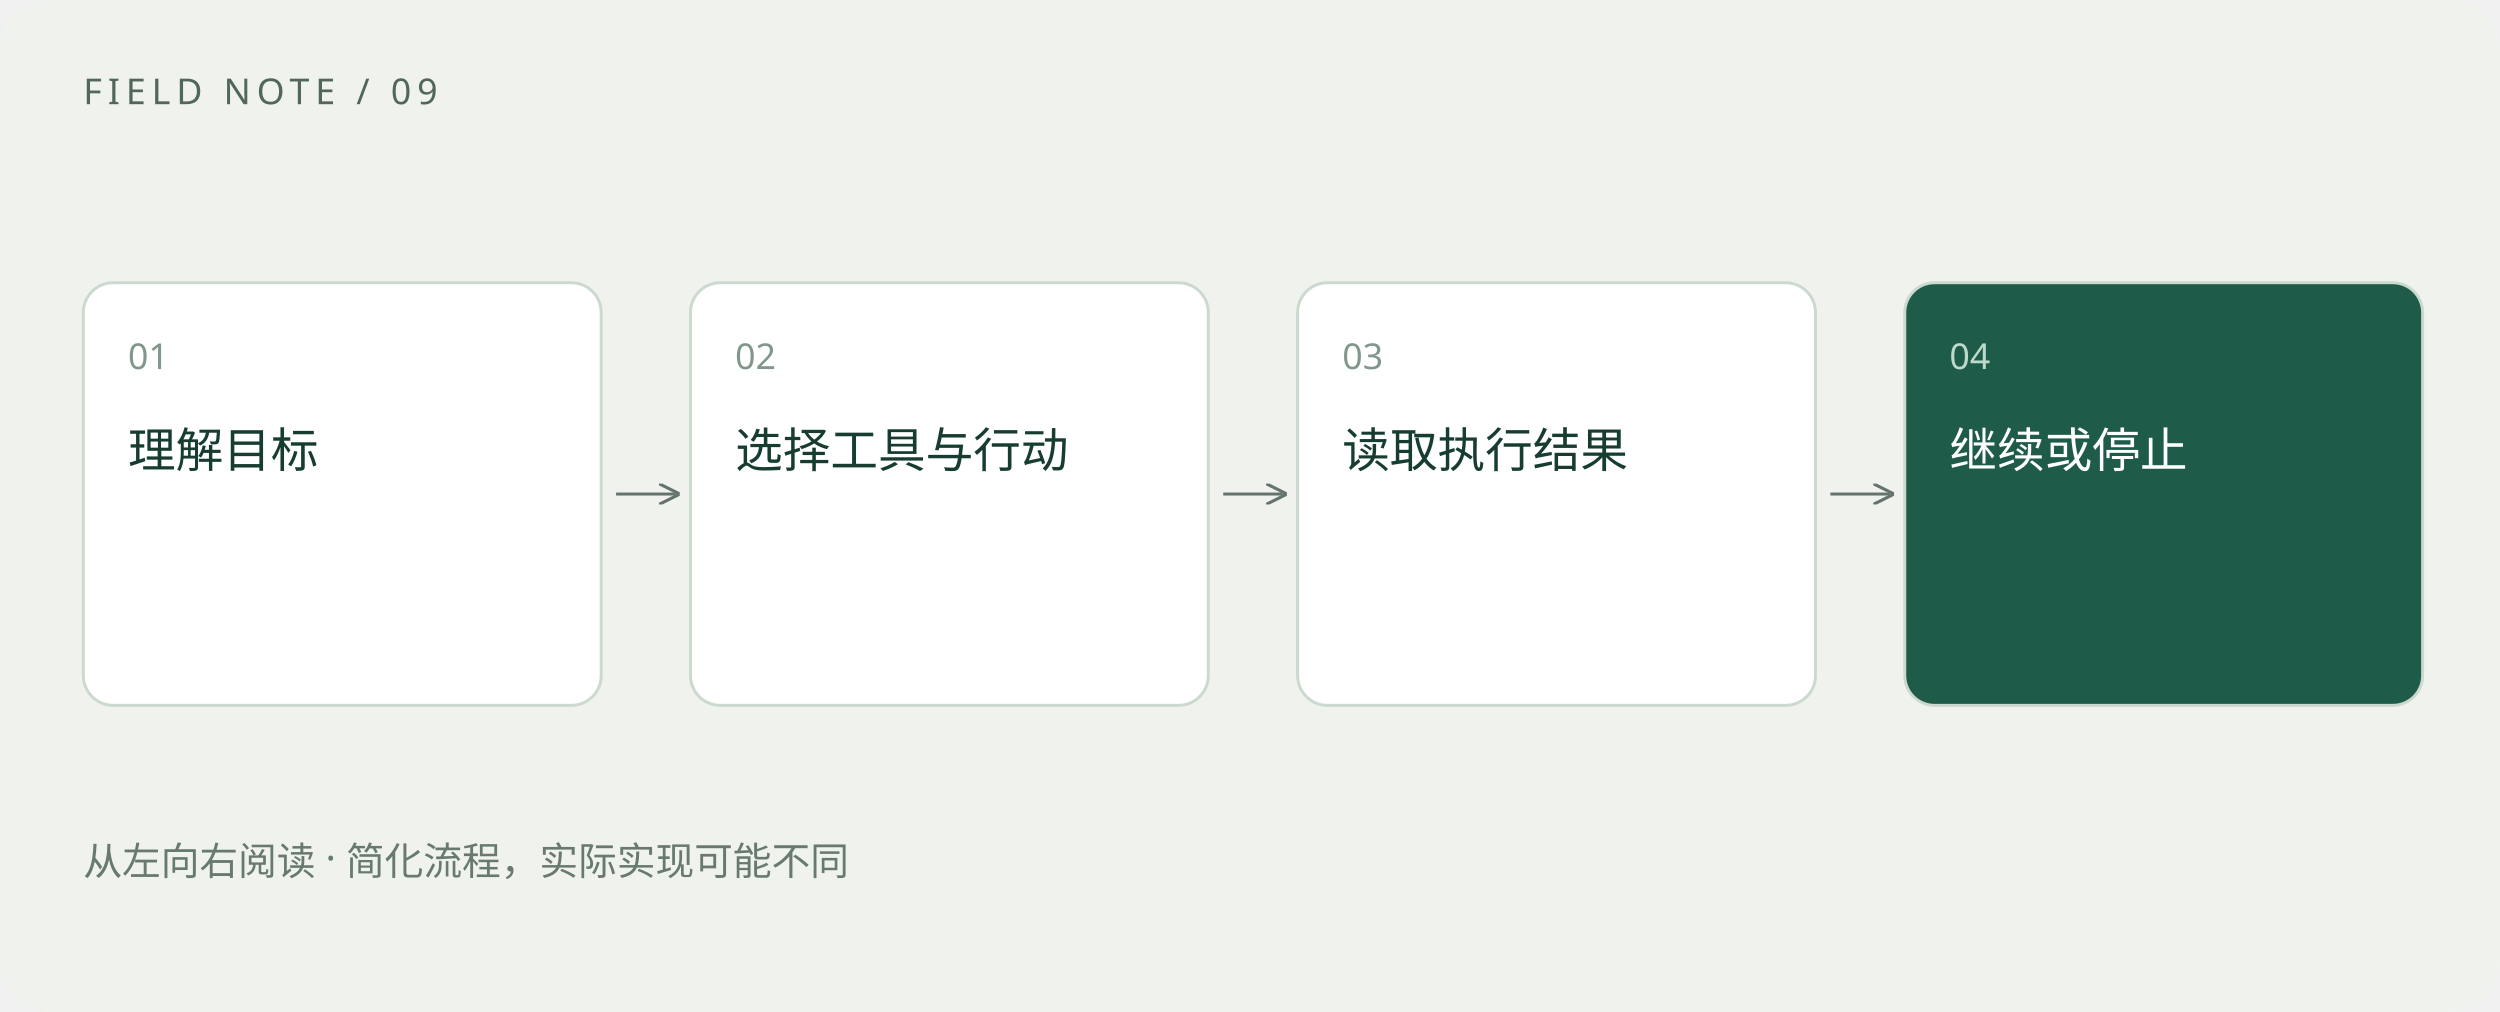
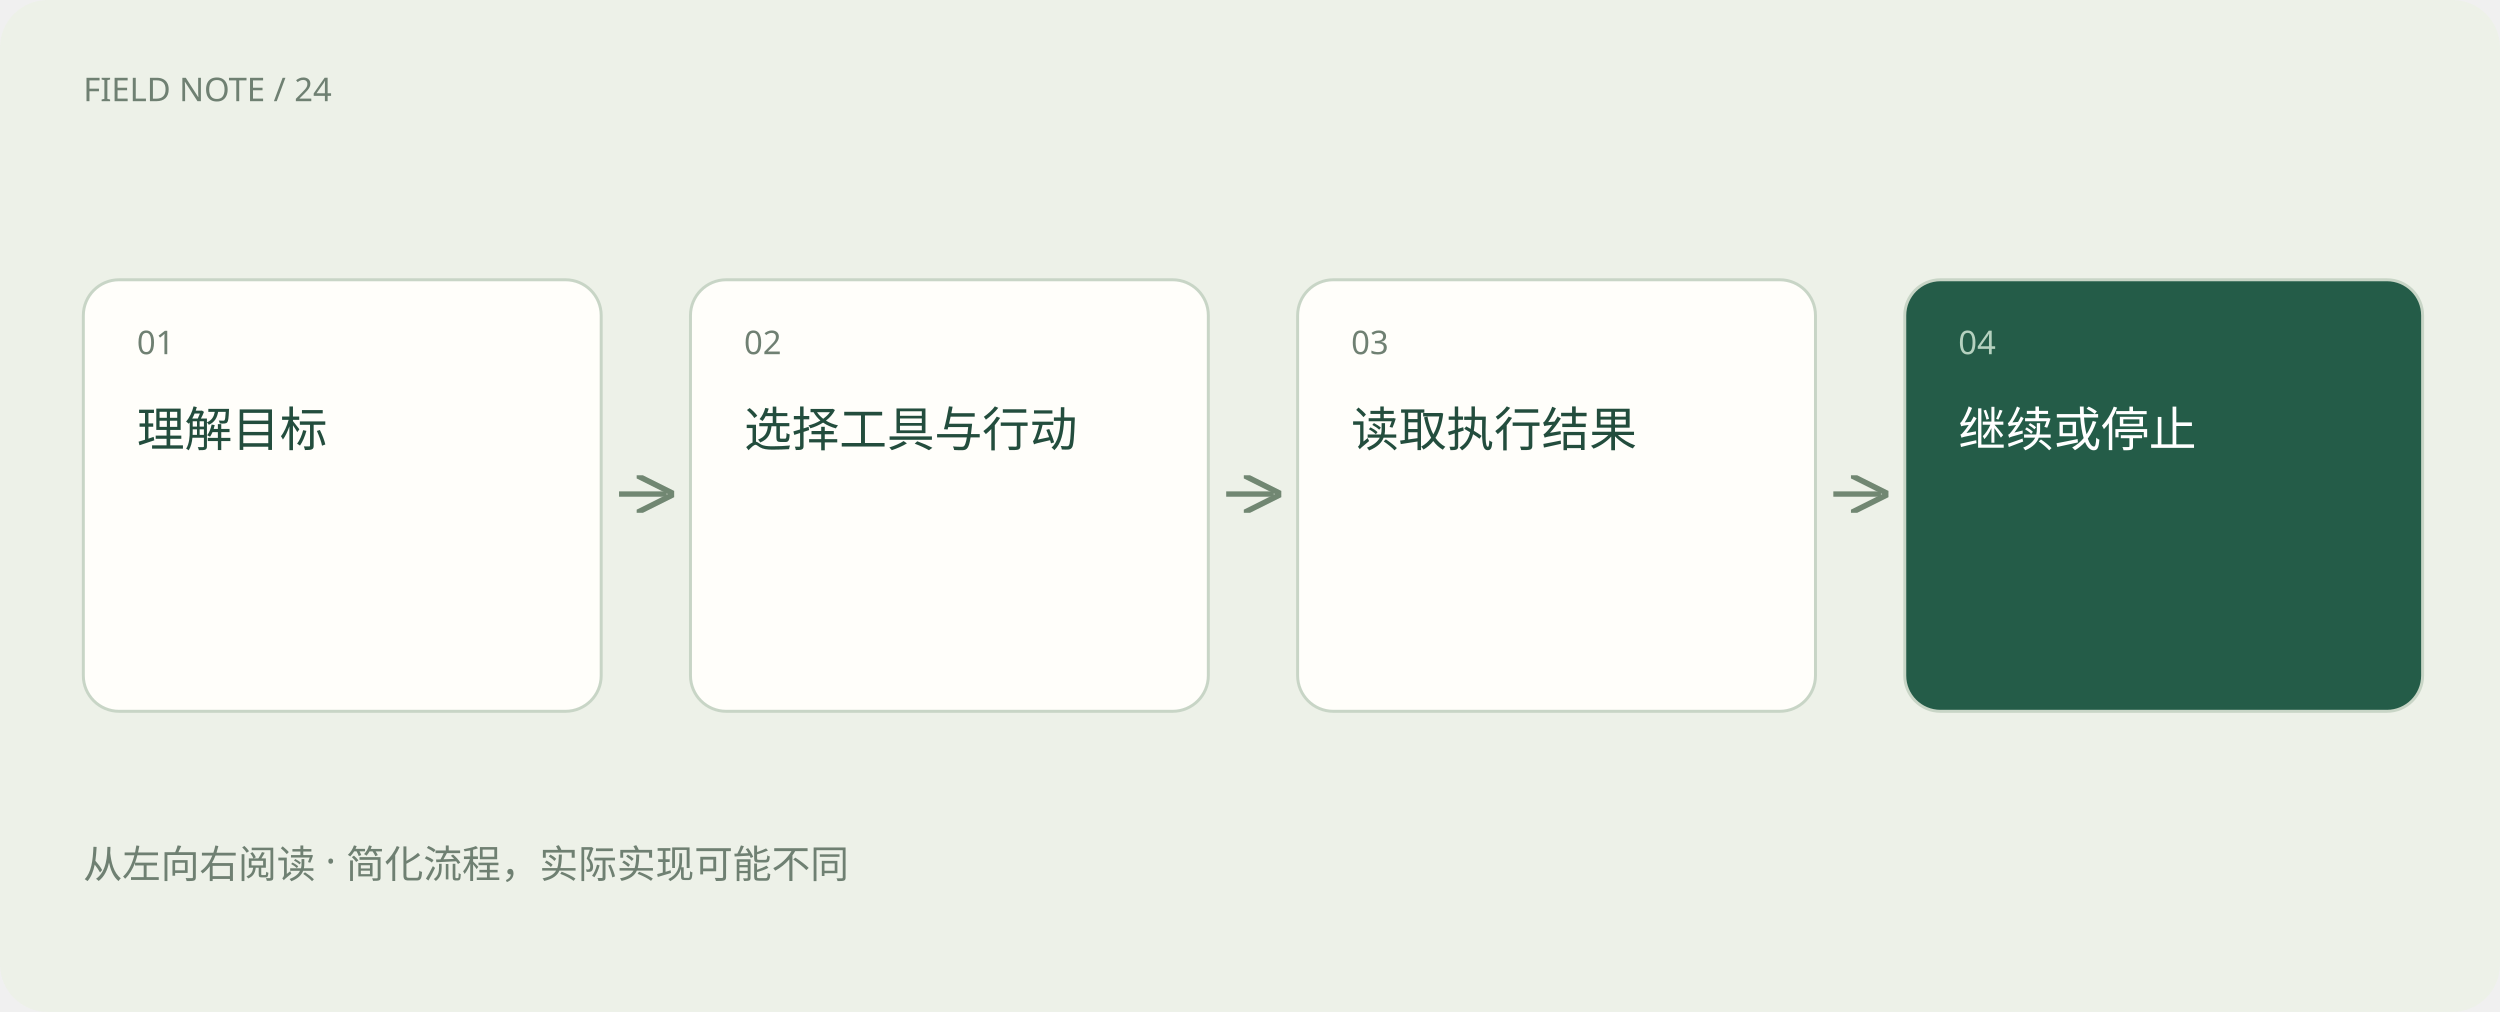
<svg xmlns="http://www.w3.org/2000/svg" viewBox="0 0 840 340" role="img" aria-labelledby="title desc">
  <defs>
    <marker id="arrow" viewBox="0 0 10 10" refX="8" refY="5" markerWidth="7" markerHeight="7" orient="auto">
-       <path d="M0 0L10 5L0 10" fill="none" stroke="#64746c" stroke-width="1.5" />
+       <path d="M0 0L10 5L0 10" fill="none" stroke="#718772" stroke-width="1.5" />
    </marker>
  </defs>
-   <rect width="840" height="340" rx="16" fill="#f0f3ed" />
+   <rect width="840" height="340" rx="16" fill="#edf1e8" />
  <g font-family="PingFang SC,Microsoft YaHei,sans-serif">
-     <text x="28" y="35" fill="#52675c" font-size="12" letter-spacing="2">FIELD NOTE / 09</text>
-     <rect x="28" y="95" width="174" height="142" rx="10" fill="#fff" stroke="#cbd9cf" />
-     <text x="43" y="124" fill="#81978b" font-size="12">01</text>
-     <text x="43" y="157" fill="#173d31" font-size="16">理解目标</text>
-     <path d="M207 166h20" stroke="#64746c" fill="none" marker-end="url(#arrow)" />
-     <rect x="232" y="95" width="174" height="142" rx="10" fill="#fff" stroke="#cbd9cf" />
-     <text x="247" y="124" fill="#81978b" font-size="12">02</text>
-     <text x="247" y="157" fill="#173d31" font-size="16">选择工具与行动</text>
-     <path d="M411 166h20" stroke="#64746c" fill="none" marker-end="url(#arrow)" />
-     <rect x="436" y="95" width="174" height="142" rx="10" fill="#fff" stroke="#cbd9cf" />
-     <text x="451" y="124" fill="#81978b" font-size="12">03</text>
-     <text x="451" y="157" fill="#173d31" font-size="16">读取执行结果</text>
-     <path d="M615 166h20" stroke="#64746c" fill="none" marker-end="url(#arrow)" />
-     <rect x="640" y="95" width="174" height="142" rx="10" fill="#1f5b49" stroke="#cbd9cf" />
-     <text x="655" y="124" fill="#bdd9cc" font-size="12">04</text>
-     <text x="655" y="157" fill="#fff" font-size="16">继续或停止</text>
-     <text x="28" y="294" fill="#687a6e" font-size="13">从左向右阅读 · 简化流程，实际实现可能不同</text>
+     <text x="28" y="34" text-anchor="start" fill="#6f8072" font-size="11">FIELD NOTE / 24</text>
+     <rect x="28" y="94" width="174" height="145" rx="12" fill="#fffefa" stroke="#c8d5c6" />
+     <text x="46" y="119" text-anchor="start" fill="#6f8072" font-size="11">01</text>
+     <text x="46" y="150" text-anchor="start" fill="#234d3d" font-size="16">理解目标</text>
+     <path d="M208 166 H224" fill="none" stroke="#718772" stroke-width="1.8" marker-end="url(#arrow)" />
+     <rect x="232" y="94" width="174" height="145" rx="12" fill="#fffefa" stroke="#c8d5c6" />
+     <text x="250" y="119" text-anchor="start" fill="#6f8072" font-size="11">02</text>
+     <text x="250" y="150" text-anchor="start" fill="#234d3d" font-size="16">选择工具与行动</text>
+     <path d="M412 166 H428" fill="none" stroke="#718772" stroke-width="1.8" marker-end="url(#arrow)" />
+     <rect x="436" y="94" width="174" height="145" rx="12" fill="#fffefa" stroke="#c8d5c6" />
+     <text x="454" y="119" text-anchor="start" fill="#6f8072" font-size="11">03</text>
+     <text x="454" y="150" text-anchor="start" fill="#234d3d" font-size="16">读取执行结果</text>
+     <path d="M616 166 H632" fill="none" stroke="#718772" stroke-width="1.8" marker-end="url(#arrow)" />
+     <rect x="640" y="94" width="174" height="145" rx="12" fill="#245c48" stroke="#c8d5c6" />
+     <text x="658" y="119" text-anchor="start" fill="#b5d1bf" font-size="11">04</text>
+     <text x="658" y="150" text-anchor="start" fill="#fff" font-size="16">继续或停止</text>
+     <text x="28" y="295" text-anchor="start" fill="#6f8072" font-size="13">从左向右阅读 · 简化流程，实际实现可能不同</text>
  </g>
</svg>
